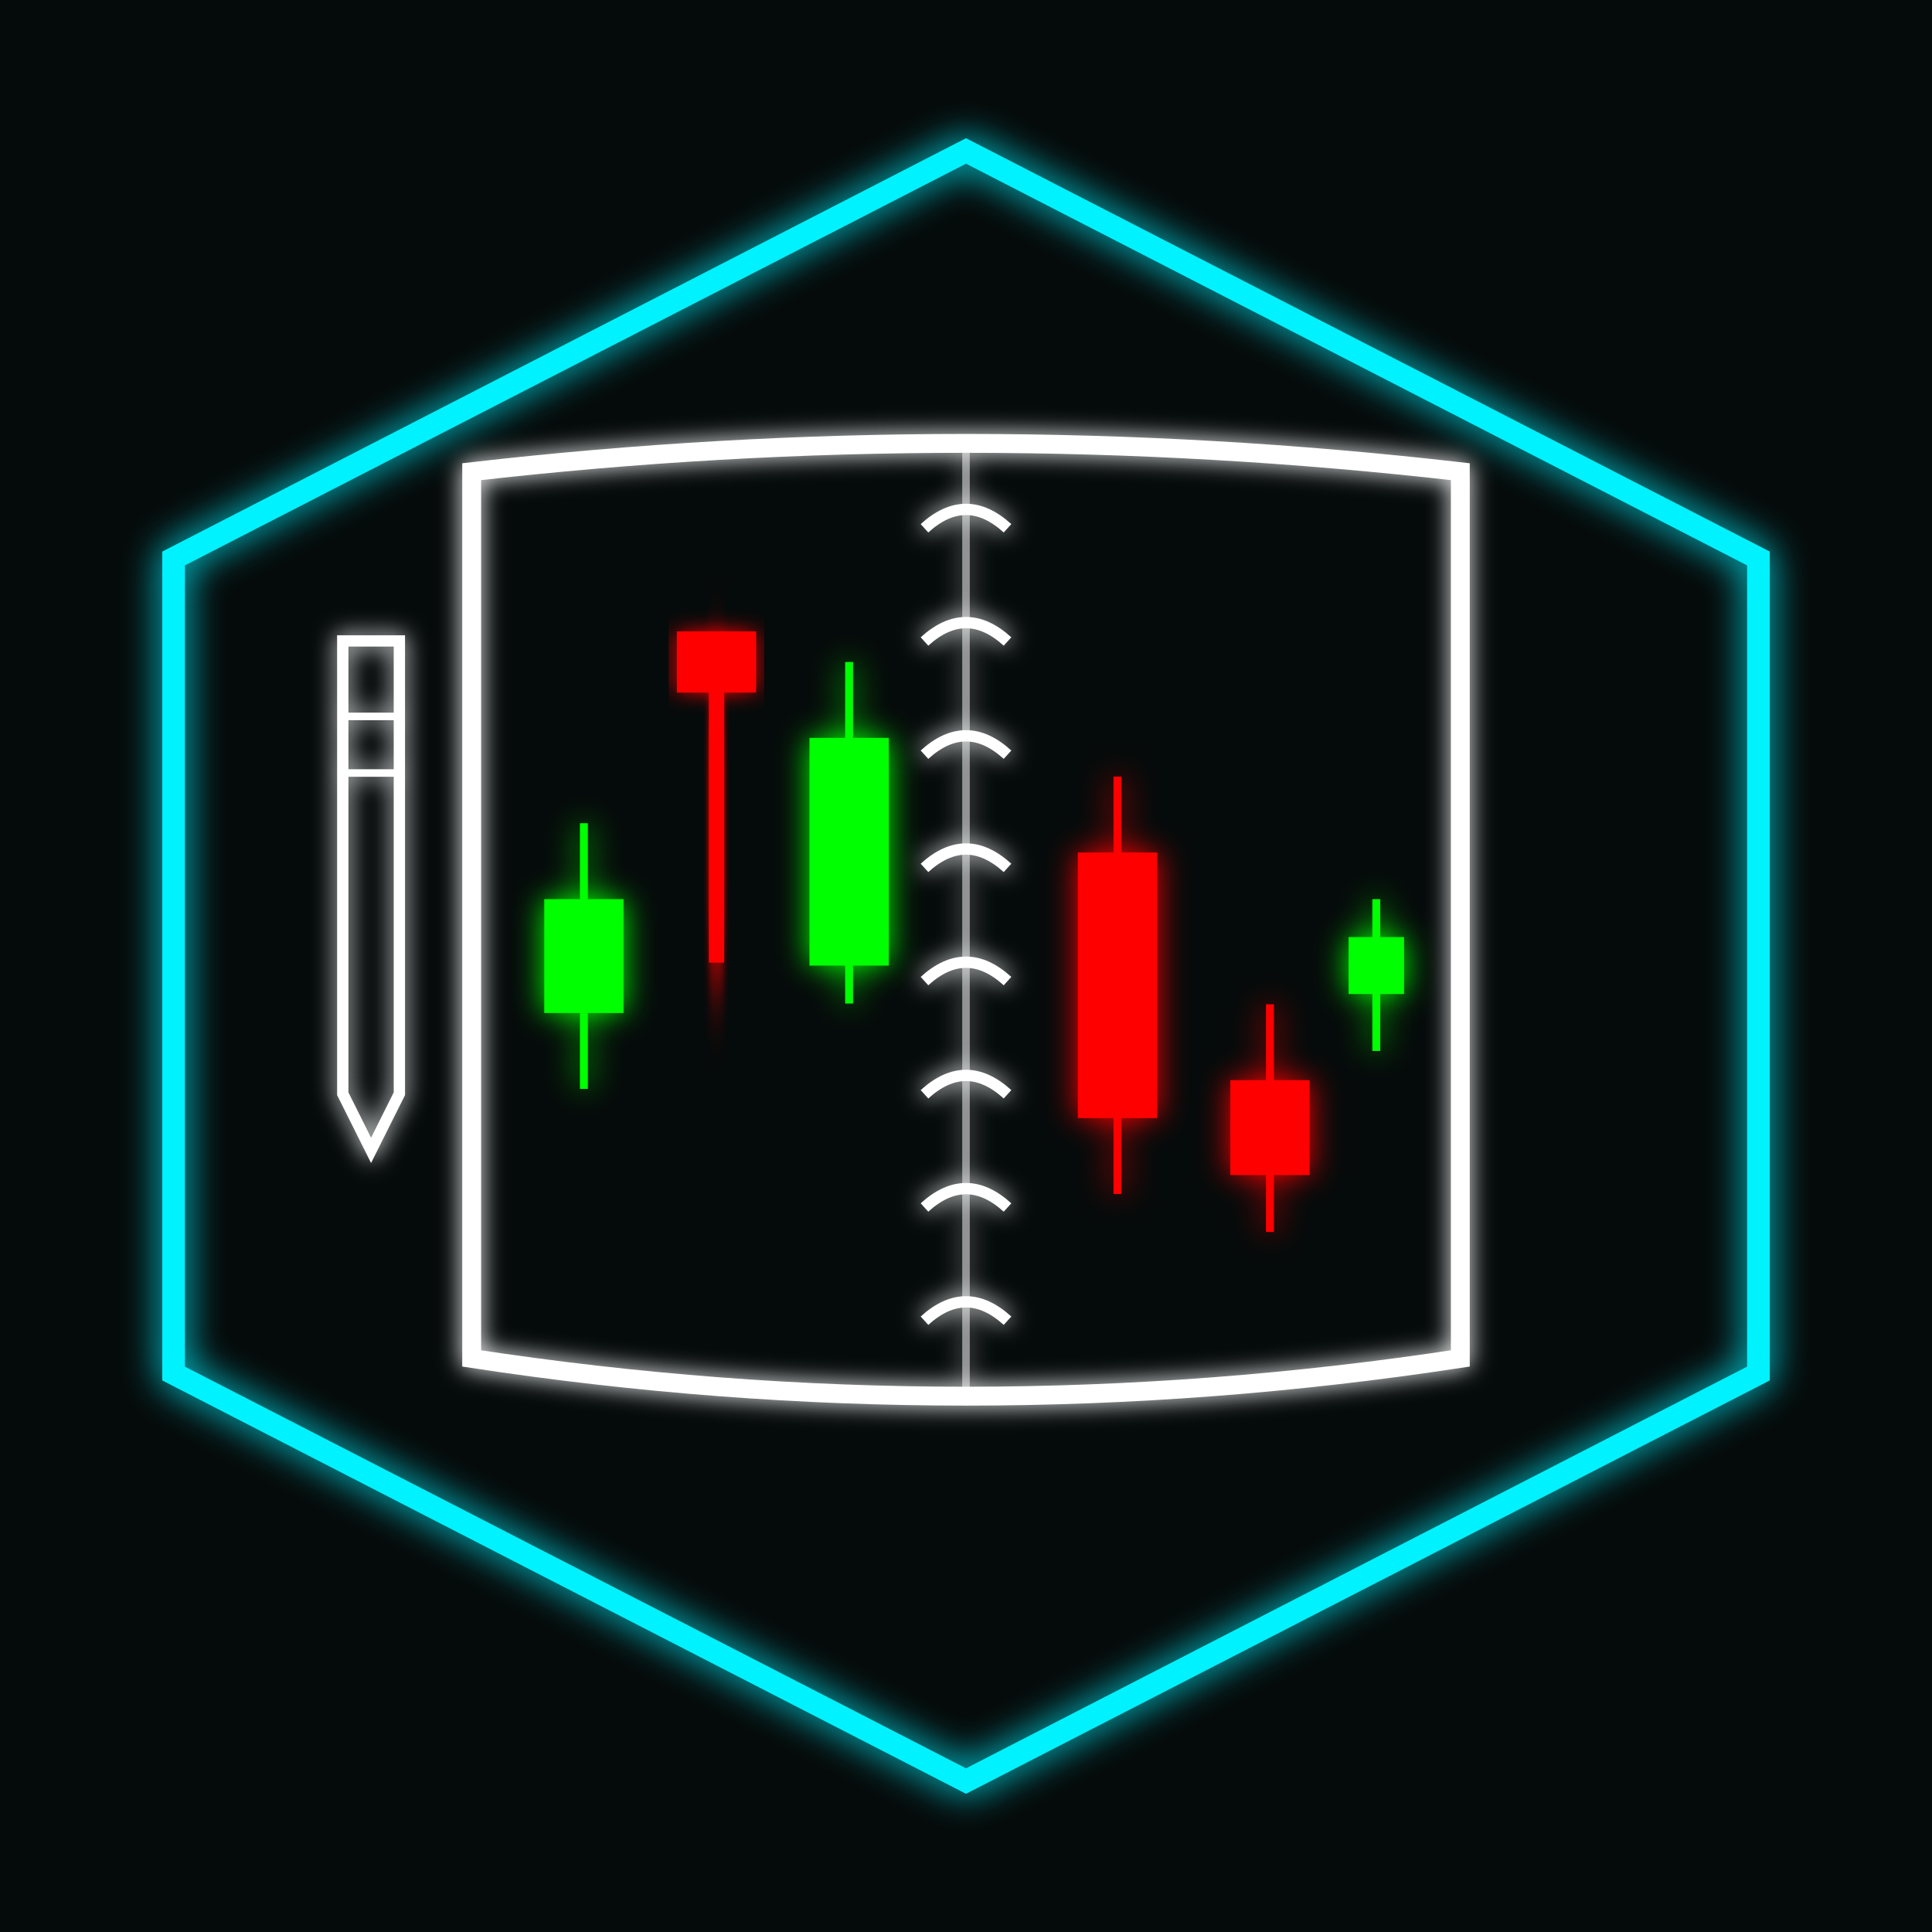
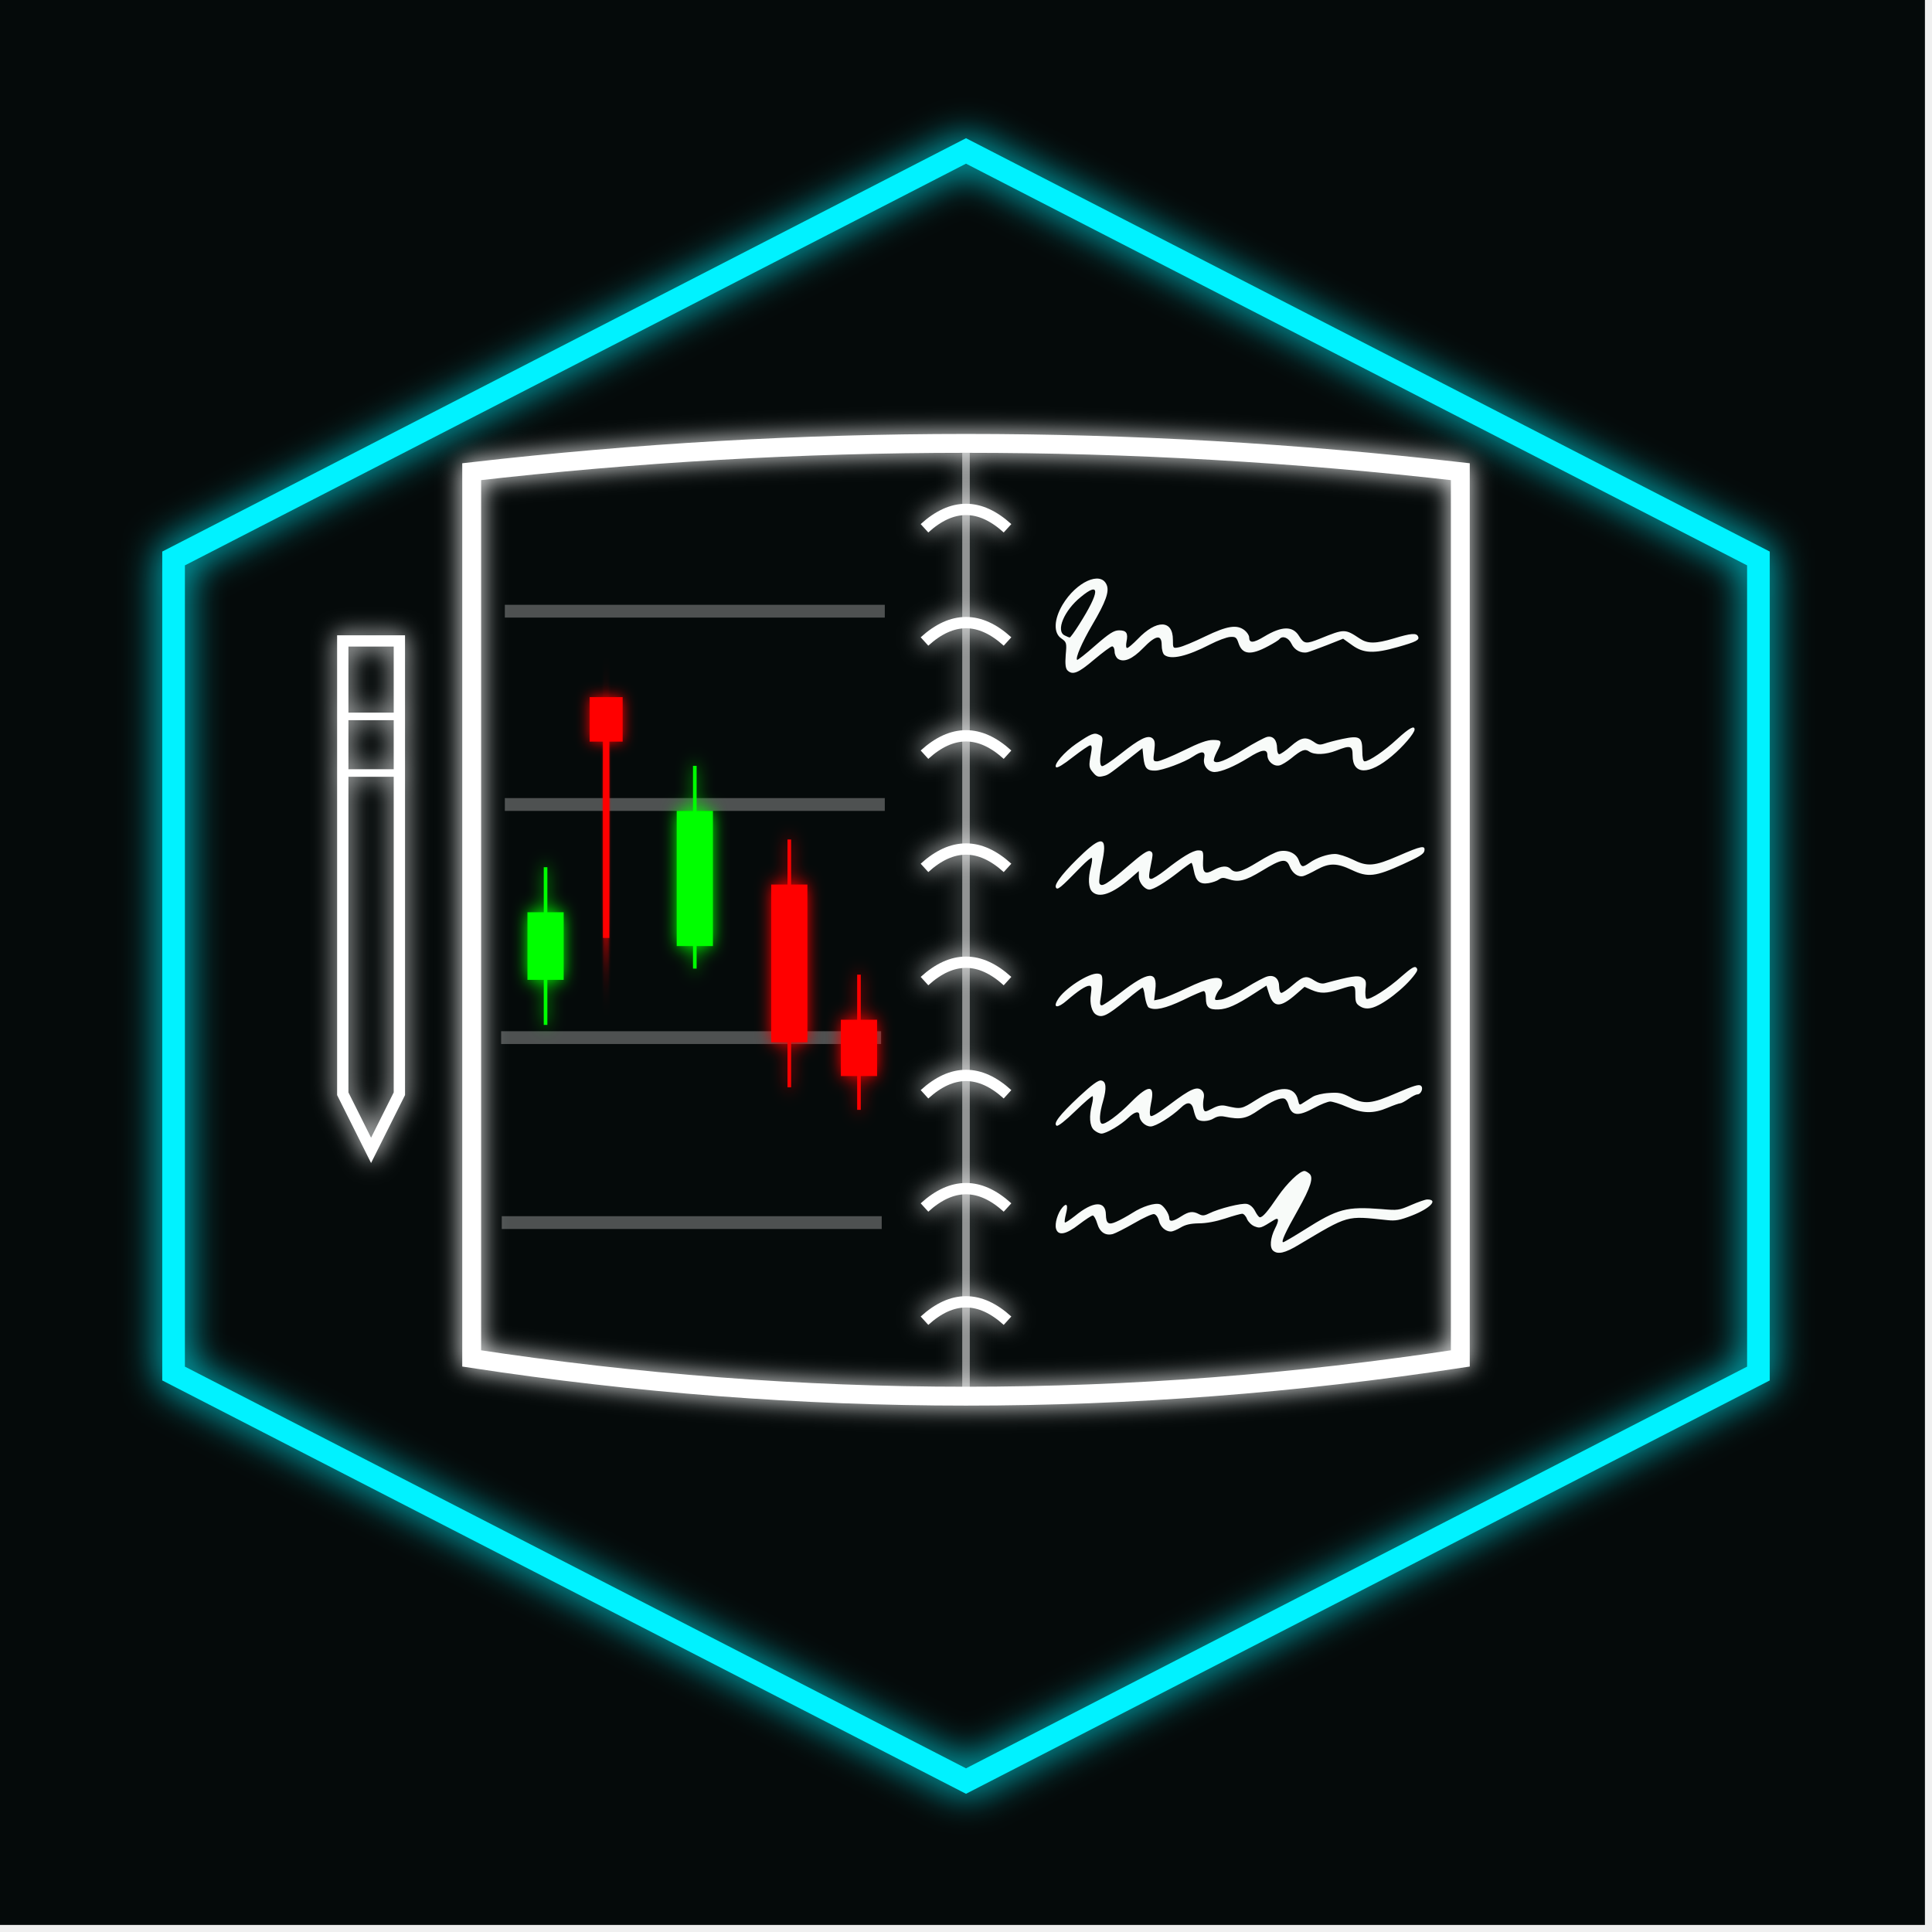
<svg xmlns="http://www.w3.org/2000/svg" width="512" height="512" viewBox="0 0 512 512" version="1.1" id="svg20">
  <defs id="defs4">
    <filter id="cyanGlow" x="-0.036" y="-0.036" width="1.071" height="1.071">
      <feGaussianBlur stdDeviation="5" result="blur" id="feGaussianBlur1" />
      <feComposite in="SourceGraphic" in2="blur" operator="over" id="feComposite1" />
    </filter>
-     <filter id="whiteGlow" x="-0.58" y="-0.064" width="2.16" height="1.143">
+     <filter id="whiteGlow" x="-0.58" y="-1.74" width="2.16" height="4.402">
      <feGaussianBlur stdDeviation="3" result="blur" id="feGaussianBlur2" />
      <feComposite in="SourceGraphic" in2="blur" operator="over" id="feComposite2" />
    </filter>
    <filter id="redGlow" x="-0.48" y="-0.16" width="1.96" height="1.32">
      <feGaussianBlur stdDeviation="4" result="blur" id="feGaussianBlur3" />
      <feComposite in="SourceGraphic" in2="blur" operator="over" id="feComposite3" />
    </filter>
-     <filter id="greenGlow" x="-0.686" y="-0.24" width="2.371" height="1.48">
+     <filter id="greenGlow" x="-0.48" y="-0.137" width="1.96" height="1.274">
      <feGaussianBlur stdDeviation="4" result="blur" id="feGaussianBlur4" />
      <feComposite in="SourceGraphic" in2="blur" operator="over" id="feComposite4" />
    </filter>
-     <filter id="redGlow-3" x="-inf" y="-0.384" width="inf" height="1.768">
+     <filter id="redGlow-3" x="-0.48" y="-0.384" width="1.96" height="1.768">
      <feGaussianBlur stdDeviation="4" result="blur" id="feGaussianBlur3-6" />
      <feComposite in="SourceGraphic" in2="blur" operator="over" id="feComposite3-7" />
    </filter>
    <filter id="redGlow-3-2" x="-0.48" y="-0.384" width="1.96" height="1.768">
      <feGaussianBlur stdDeviation="4" result="blur" id="feGaussianBlur3-6-9" />
      <feComposite in="SourceGraphic" in2="blur" operator="over" id="feComposite3-7-1" />
    </filter>
+     <filter id="whiteGlow-3" x="-0.373" y="-1.74" width="1.746" height="4.402">
+       <feGaussianBlur stdDeviation="3" result="blur" id="feGaussianBlur2-6" />
+       <feComposite in="SourceGraphic" in2="blur" operator="over" id="feComposite2-7" />
+     </filter>
+     <filter id="whiteGlow-3-5" x="-0.373" y="-1.74" width="1.746" height="4.402">
+       <feGaussianBlur stdDeviation="3" result="blur" id="feGaussianBlur2-6-6" />
+       <feComposite in="SourceGraphic" in2="blur" operator="over" id="feComposite2-7-2" />
+     </filter>
+     <filter id="whiteGlow-3-2" x="-0.373" y="-1.74" width="1.746" height="4.402">
+       <feGaussianBlur stdDeviation="3" result="blur" id="feGaussianBlur2-6-7" />
+       <feComposite in="SourceGraphic" in2="blur" operator="over" id="feComposite2-7-0" />
+     </filter>
+     <filter id="whiteGlow-3-6" x="-0.366" y="-1.655" width="1.732" height="4.235">
+       <feGaussianBlur stdDeviation="3" result="blur" id="feGaussianBlur2-6-0" />
+       <feComposite in="SourceGraphic" in2="blur" operator="over" id="feComposite2-7-6" />
+     </filter>
+     <filter id="whiteGlow-3-1" x="-0.397" y="-1.598" width="1.793" height="4.124">
+       <feGaussianBlur stdDeviation="3" result="blur" id="feGaussianBlur2-6-8" />
+       <feComposite in="SourceGraphic" in2="blur" operator="over" id="feComposite2-7-7" />
+     </filter>
+     <filter id="whiteGlow-3-6-9" x="-0.373" y="-1.74" width="1.746" height="4.402">
+       <feGaussianBlur stdDeviation="3" result="blur" id="feGaussianBlur2-6-0-2" />
+       <feComposite in="SourceGraphic" in2="blur" operator="over" id="feComposite2-7-6-0" />
+     </filter>
+     <filter id="whiteGlow-3-59" x="-0.373" y="-1.74" width="1.746" height="4.402">
+       <feGaussianBlur stdDeviation="3" result="blur" id="feGaussianBlur2-6-2" />
+       <feComposite in="SourceGraphic" in2="blur" operator="over" id="feComposite2-7-28" />
+     </filter>
+     <filter id="whiteGlow-3-6-97" x="-0.373" y="-1.74" width="1.746" height="4.402">
+       <feGaussianBlur stdDeviation="3" result="blur" id="feGaussianBlur2-6-0-3" />
+       <feComposite in="SourceGraphic" in2="blur" operator="over" id="feComposite2-7-6-6" />
+     </filter>
+     <filter id="whiteGlow-3-1-1" x="-0.373" y="-1.74" width="1.746" height="4.402">
+       <feGaussianBlur stdDeviation="3" result="blur" id="feGaussianBlur2-6-8-2" />
+       <feComposite in="SourceGraphic" in2="blur" operator="over" id="feComposite2-7-7-9" />
+     </filter>
+     <filter id="whiteGlow-3-6-9-3" x="-0.373" y="-1.74" width="1.746" height="4.402">
+       <feGaussianBlur stdDeviation="3" result="blur" id="feGaussianBlur2-6-0-2-1" />
+       <feComposite in="SourceGraphic" in2="blur" operator="over" id="feComposite2-7-6-0-9" />
+     </filter>
+     <filter id="whiteGlow-3-0" x="-0.373" y="-1.74" width="1.746" height="4.402">
+       <feGaussianBlur stdDeviation="3" result="blur" id="feGaussianBlur2-6-3" />
+       <feComposite in="SourceGraphic" in2="blur" operator="over" id="feComposite2-7-61" />
+     </filter>
+     <filter id="whiteGlow-3-6-0" x="-0.373" y="-1.74" width="1.746" height="4.402">
+       <feGaussianBlur stdDeviation="3" result="blur" id="feGaussianBlur2-6-0-6" />
+       <feComposite in="SourceGraphic" in2="blur" operator="over" id="feComposite2-7-6-3" />
+     </filter>
+     <filter id="whiteGlow-3-1-2" x="-0.373" y="-1.74" width="1.746" height="4.402">
+       <feGaussianBlur stdDeviation="3" result="blur" id="feGaussianBlur2-6-8-0" />
+       <feComposite in="SourceGraphic" in2="blur" operator="over" id="feComposite2-7-7-6" />
+     </filter>
+     <filter id="whiteGlow-3-6-9-1" x="-0.373" y="-1.74" width="1.746" height="4.402">
+       <feGaussianBlur stdDeviation="3" result="blur" id="feGaussianBlur2-6-0-2-5" />
+       <feComposite in="SourceGraphic" in2="blur" operator="over" id="feComposite2-7-6-0-5" />
+     </filter>
+     <filter id="whiteGlow-3-67" x="-inf" y="-inf" width="inf" height="inf">
+       <feGaussianBlur stdDeviation="3" result="blur" id="feGaussianBlur2-6-36" />
+       <feComposite in="SourceGraphic" in2="blur" operator="over" id="feComposite2-7-5" />
+     </filter>
  </defs>
-   <rect width="512" height="512" fill="#050a0a" id="rect4" x="-6.6757202e-06" y="0" />
+   <rect width="512" height="512" fill="#050a0a" id="rect4" x="-1.874" y="-1.874" />
  <polygon points="256,40 466,148 466,364 256,472 46,364 46,148" fill="none" stroke="#00f2ff" stroke-width="6" filter="url(#cyanGlow)" id="polygon4" />
  <g filter="url(#whiteGlow)" id="g4">
    <path d="M 125,125 Q 256,110 387,125 L 387,360 Q 256,380 125,360 Z" fill="none" stroke="#ffffff" stroke-width="5" id="path4" />
    <line x1="256" y1="120" x2="256" y2="370" stroke="#ffffff" stroke-width="2" opacity="0.5" id="line4" />
  </g>
-   <g filter="url(#whiteGlow)" stroke="#ffffff" stroke-width="3" fill="none" id="g12">
-     <path d="M 245,140 Q 256,130 267,140" id="path5" />
-     <path d="M 245,170 Q 256,160 267,170" id="path6" />
-     <path d="M 245,200 Q 256,190 267,200" id="path7" />
-     <path d="M 245,230 Q 256,220 267,230" id="path8" />
-     <path d="M 245,260 Q 256,250 267,260" id="path9" />
-     <path d="M 245,290 Q 256,280 267,290" id="path10" />
-     <path d="M 245,320 Q 256,310 267,320" id="path11" />
-     <path d="M 245,350 Q 256,340 267,350" id="path12" />
+   <path d="m 245,140 q 11,-10 22,0" id="path5" style="fill:none;stroke:#ffffff;stroke-width:3;filter:url(#whiteGlow)" />
+   <path d="m -117.34,174.633 v 0" id="path5-3-3" style="fill:none;stroke:#ffffff;stroke-width:3;filter:url(#whiteGlow-3-67)" transform="matrix(-0.6277603,0.03992429,-0.06864025,-1.079283,-169.3235,369.1745)" />
+   <path d="m 245,170 q 11,-10 22,0" id="path6" style="fill:none;stroke:#ffffff;stroke-width:3;filter:url(#whiteGlow)" />
+   <g id="g5" transform="translate(-5.745454,-20.10489)">
+     <rect style="fill:#fefefe;fill-opacity:0.292;stroke-width:2.116;stroke-dasharray:none;paint-order:markers fill stroke" id="rect1-5" width="100.691" height="3.391" x="139.532" y="231.609" />
  </g>
+   <path d="m 245,200 q 11,-10 22,0" id="path7" style="fill:none;stroke:#ffffff;stroke-width:3;filter:url(#whiteGlow)" />
+   <path d="m 245,230 q 11,-10 22,0" id="path8" style="fill:none;stroke:#ffffff;stroke-width:3;filter:url(#whiteGlow)" />
+   <path d="m 245,260 q 11,-10 22,0" id="path9" style="fill:none;stroke:#ffffff;stroke-width:3;filter:url(#whiteGlow)" />
+   <path d="m 245,290 q 11,-10 22,0" id="path10" style="fill:none;stroke:#ffffff;stroke-width:3;filter:url(#whiteGlow)" />
+   <path d="m 245,320 q 11,-10 22,0" id="path11" style="fill:none;stroke:#ffffff;stroke-width:3;filter:url(#whiteGlow)" />
+   <path d="m 245,350 q 11,-10 22,0" id="path12" style="fill:none;stroke:#ffffff;stroke-width:3;filter:url(#whiteGlow)" />
  <g transform="translate(80.83751,169.855)" filter="url(#whiteGlow)" id="g14">
    <path d="M 10,0 H 25 V 120 L 17.5,135 10,120 Z" fill="none" stroke="#ffffff" stroke-width="3" id="path13" />
    <line x1="10" y1="20" x2="25" y2="20" stroke="#ffffff" stroke-width="2" id="line13" />
    <line x1="10" y1="35" x2="25" y2="35" stroke="#ffffff" stroke-width="2" id="line14" />
  </g>
-   <g filter="url(#greenGlow)" id="g15" transform="matrix(1.050004,0,0,1.005719,128.4845,137.7102)">
-     <line x1="25" y1="80" x2="25" y2="150" stroke="#00ff00" stroke-width="2" id="line15" />
-     <rect x="15" y="100" width="20" height="30" fill="#00ff00" id="rect15" />
+   <circle id="path15" style="fill:#ffffff;stroke:#000000" cx="-53.376" cy="145.617" r="0.216" />
+   <g id="g2">
+     <path d="m 337.418,331.47 c -1.008,-0.85 -0.784,-3.351 0.448,-5.853 1.176,-2.266 1.064,-3.115 -0.224,-2.313 -3.528,2.218 -3.696,2.266 -5.151,1.699 -0.784,-0.283 -1.68,-1.18 -2.016,-1.935 -0.28,-0.802 -0.896,-1.416 -1.288,-1.416 -0.336,0 -2.408,0.566 -4.535,1.274 -2.464,0.802 -4.983,1.274 -6.943,1.274 -2.24,0.047 -3.528,0.33 -4.871,1.133 -0.952,0.566 -2.072,1.038 -2.52,1.038 -1.456,0 -2.8,-1.227 -3.192,-2.832 -0.224,-0.944 -0.784,-1.699 -1.288,-1.794 -0.448,-0.094 -2.856,0.991 -5.263,2.407 -2.464,1.416 -4.983,2.69 -5.655,2.879 -1.96,0.519 -3.472,-0.472 -4.143,-2.785 -0.336,-1.18 -0.896,-2.124 -1.176,-2.124 -0.336,0 -1.96,1.086 -3.64,2.36 -3.528,2.738 -5.543,3.068 -6.103,1.133 -0.392,-1.369 0.448,-4.201 1.68,-5.617 1.176,-1.369 1.568,-0.661 0.952,1.699 -0.28,1.133 -0.448,2.171 -0.28,2.266 0.112,0.142 1.288,-0.661 2.632,-1.699 4.871,-4.012 8.175,-4.154 8.231,-0.378 0.056,2.36 0.672,2.832 2.744,1.888 1.008,-0.425 2.968,-1.51 4.311,-2.36 2.632,-1.699 5.935,-2.738 7.279,-2.266 0.952,0.283 2.464,2.549 2.464,3.682 0,1.038 1.008,0.897 3.136,-0.472 2.072,-1.322 3.08,-1.463 4.703,-0.614 0.896,0.472 1.4,0.472 2.632,-0.142 2.744,-1.369 8.735,-2.832 10.079,-2.549 0.84,0.142 1.68,0.897 2.184,1.888 0.448,0.897 1.008,1.652 1.288,1.652 0.728,0 2.016,-1.463 4.759,-5.522 2.408,-3.493 5.767,-6.75 7.055,-6.75 0.28,0 0.84,0.33 1.288,0.708 1.176,0.991 0.392,3.54 -3.024,9.629 -3.304,5.806 -4.535,8.543 -3.92,8.543 0.224,0 2.8,-1.51 5.655,-3.304 8.847,-5.617 11.143,-6.183 20.437,-5.475 4.311,0.378 4.591,0.33 7.839,-1.086 1.848,-0.802 3.752,-1.463 4.255,-1.463 3.024,0 0.784,2.36 -4.031,4.248 -3.304,1.274 -4.367,1.463 -6.551,1.227 -11.031,-1.18 -10.079,-1.416 -23.517,6.561 -3.584,2.171 -5.487,2.596 -6.719,1.558 z" id="path179" style="fill:#f8fbf9;stroke-width:0.514" />
+     <path d="m 289.917,299.468 c -1.151,-1.038 -1.36,-3.634 -0.523,-6.844 0.261,-1.038 0.314,-1.982 0.157,-2.124 -0.157,-0.142 -2.197,1.652 -4.602,3.965 -2.563,2.502 -4.55,4.059 -4.916,3.87 -0.994,-0.566 0.68,-2.785 5.858,-7.646 3.452,-3.21 5.178,-4.484 5.91,-4.342 1.36,0.189 1.517,1.982 0.523,5.475 -0.941,3.162 -1.098,5.57 -0.366,5.947 0.732,0.425 4.393,-2.218 7.897,-5.806 4.655,-4.673 6.276,-4.531 5.178,0.425 -0.366,1.841 -0.418,3.068 -0.105,3.351 0.314,0.283 2.197,-0.85 5.178,-3.115 5.387,-4.059 7.113,-4.814 8.368,-3.682 0.575,0.566 0.732,1.227 0.471,2.36 -0.157,0.897 -0.157,2.03 0,2.549 0.314,0.897 0.366,0.897 2.353,-0.094 1.412,-0.755 2.406,-0.944 3.504,-0.708 4.132,0.944 4.132,0.944 8.159,-1.605 6.067,-3.823 10.146,-3.776 11.035,0.094 0.314,1.416 0.366,1.416 1.464,0.661 0.68,-0.425 1.778,-1.133 2.458,-1.558 0.68,-0.425 2.563,-0.897 4.289,-0.991 2.615,-0.189 3.399,0 5.544,1.086 3.766,2.03 5.701,1.841 12.395,-1.086 4.393,-1.888 5.858,-2.36 6.38,-1.935 0.784,0.566 0.105,2.313 -0.941,2.313 -0.314,0 -1.36,0.519 -2.301,1.18 -0.941,0.661 -1.935,1.18 -2.197,1.18 -0.314,0 -1.778,0.519 -3.347,1.18 -3.766,1.605 -6.642,1.558 -10.774,-0.236 -1.83,-0.802 -3.87,-1.416 -4.445,-1.416 -0.628,0 -2.51,0.755 -4.184,1.652 -4.393,2.407 -6.067,2.171 -6.904,-0.85 -0.209,-0.755 -0.68,-1.463 -1.046,-1.558 -1.046,-0.378 -3.347,0.661 -6.747,2.974 -3.347,2.36 -4.864,2.643 -9.048,1.794 -1.151,-0.236 -1.987,-0.094 -2.876,0.425 -1.412,0.897 -3.713,0.991 -4.498,0.189 -0.314,-0.33 -0.68,-1.416 -0.889,-2.36 -0.471,-2.171 -1.621,-2.36 -3.399,-0.614 -2.458,2.36 -6.642,4.956 -8.002,4.956 -1.464,0 -2.981,-1.51 -2.981,-2.926 0,-1.274 -1.203,-1.038 -2.929,0.614 -1.935,1.888 -5.858,4.201 -7.113,4.201 -0.523,0 -1.412,-0.425 -1.987,-0.944 z" id="path180" style="fill:#f8fbf9;stroke-width:0.497" />
+     <path d="m 290.481,268.883 c -1.139,-0.661 -1.76,-2.974 -1.398,-5.334 0.259,-1.888 0.207,-2.313 -0.414,-2.313 -0.932,0 -3.003,1.369 -5.953,3.918 -2.381,2.077 -3.727,2.03 -2.485,-0.094 1.605,-2.926 8.438,-7.363 10.768,-7.033 0.932,0.142 1.139,0.425 1.139,2.03 0,1.038 -0.207,2.879 -0.414,4.154 -0.311,1.699 -0.259,2.218 0.259,2.218 0.362,0 2.588,-1.51 4.97,-3.351 7.403,-5.711 9.836,-5.947 9.215,-0.755 l -0.311,2.785 1.605,-0.33 c 0.88,-0.189 3.986,-1.463 6.937,-2.879 6.212,-2.974 9.215,-3.493 9.473,-1.699 0.104,0.614 -0.155,1.463 -0.569,1.888 -0.414,0.425 -0.932,1.322 -1.139,1.935 -0.362,1.086 -0.311,1.133 1.553,0.85 1.087,-0.189 3.831,-1.463 6.419,-3.068 2.433,-1.51 5.073,-2.926 5.85,-3.068 1.812,-0.425 3.003,0.661 3.003,2.785 0,0.897 0.259,1.605 0.569,1.605 0.362,0 1.76,-0.944 3.106,-2.124 2.795,-2.407 3.572,-2.549 5.694,-1.133 1.035,0.661 1.967,0.897 2.692,0.708 7.144,-1.935 8.852,-2.171 9.939,-1.51 0.984,0.614 1.139,0.991 0.88,3.021 -0.104,1.274 0,2.454 0.259,2.596 0.777,0.425 5.798,-2.738 9.318,-5.947 2.485,-2.171 3.417,-2.738 3.831,-2.36 0.466,0.425 0.414,0.85 -0.259,1.746 -2.64,3.682 -8.801,8.449 -11.699,9.015 -1.087,0.236 -2.019,0.094 -2.847,-0.425 -1.087,-0.661 -1.294,-1.133 -1.294,-3.115 0,-2.69 -0.052,-2.738 -4.141,-1.416 -3.52,1.133 -5.125,1.18 -7.506,0.142 l -1.812,-0.802 -2.226,1.935 c -4.193,3.682 -6.005,3.634 -7.196,-0.142 l -0.673,-2.124 -3.365,2.171 c -4.659,3.021 -6.989,4.059 -9.37,4.154 -2.537,0.094 -3.313,-0.614 -3.313,-2.974 0,-1.086 -0.207,-1.888 -0.569,-1.888 -0.311,0 -2.795,1.038 -5.436,2.36 -4.763,2.266 -7.558,2.879 -9.163,1.982 -0.362,-0.236 -0.777,-1.51 -0.984,-2.832 -0.155,-1.369 -0.466,-2.454 -0.621,-2.454 -0.155,0 -2.122,1.463 -4.297,3.304 -5.177,4.201 -6.419,4.814 -8.024,3.87 z" id="path181" style="fill:#f8fbf9;stroke-width:0.494" />
+     <path d="m 289.448,236.315 c -1.007,-0.991 -1.166,-3.54 -0.318,-6.655 0.265,-1.133 0.371,-2.171 0.212,-2.313 -0.159,-0.142 -1.431,0.897 -2.809,2.313 -5.671,5.853 -6.36,6.372 -6.731,5.475 -0.424,-0.944 2.438,-4.484 7.42,-9.157 5.088,-4.72 6.307,-3.965 4.77,2.926 -0.53,2.407 -0.795,4.72 -0.636,5.145 0.53,1.227 2.014,0.283 7.632,-4.578 3.551,-3.068 5.088,-4.154 5.777,-3.918 0.689,0.236 0.795,0.661 0.53,2.077 -0.954,4.673 -1.007,5.286 -0.212,5.286 0.424,0 2.067,-1.038 3.657,-2.266 4.346,-3.446 7.367,-5.286 8.798,-5.286 1.325,0 1.431,0.189 1.272,3.068 -0.106,2.926 0.53,3.398 2.756,2.171 2.12,-1.18 3.71,-1.274 4.611,-0.283 1.166,1.227 2.809,0.802 7.102,-1.841 2.279,-1.416 4.823,-2.738 5.724,-2.879 2.332,-0.472 4.505,0.519 5.194,2.407 0.689,1.888 0.954,1.935 2.809,0.661 1.908,-1.369 4.823,-2.36 6.784,-2.36 0.954,0 2.968,0.661 4.558,1.416 4.028,2.03 5.777,1.888 12.296,-0.944 6.095,-2.643 7.102,-2.832 6.837,-1.322 -0.106,0.85 -1.431,1.652 -5.724,3.587 -7.261,3.304 -9.275,3.54 -13.515,1.51 -3.975,-1.888 -5.989,-1.888 -9.275,-0.094 -1.431,0.802 -3.021,1.558 -3.551,1.699 -1.378,0.378 -2.915,-0.708 -3.657,-2.596 -0.848,-2.171 -2.12,-1.982 -7.367,1.227 -4.452,2.69 -6.148,3.115 -9.063,2.124 -1.06,-0.378 -1.643,-0.33 -2.279,0.142 -0.477,0.378 -1.696,0.802 -2.756,0.991 -2.332,0.378 -3.392,-0.519 -3.922,-3.351 -0.212,-1.133 -0.477,-2.03 -0.636,-2.03 -0.159,0 -1.749,1.133 -3.551,2.549 -3.445,2.69 -6.519,4.531 -7.579,4.531 -1.272,0 -2.809,-1.888 -2.809,-3.398 v -1.51 l -2.226,1.935 c -4.823,4.154 -8.268,5.334 -10.123,3.54 z" id="path182" style="fill:#f8fbf9;stroke-width:0.5" />
+     <path d="m 289.726,204.786 c -1.181,-1.369 -1.232,-1.699 -0.616,-5.003 0.308,-1.605 0.257,-2.266 -0.205,-2.266 -0.308,0 -2.361,1.416 -4.568,3.115 -2.515,1.982 -4.158,2.974 -4.466,2.69 -0.719,-0.661 2.156,-4.012 5.287,-6.183 4.004,-2.738 4.825,-3.068 6.108,-2.407 0.975,0.472 1.078,0.755 0.719,2.926 -0.616,3.587 -0.565,5.192 0.051,5.381 0.359,0.094 2.515,-1.322 4.876,-3.21 5.184,-4.106 7.237,-5.098 8.469,-4.201 0.667,0.566 0.77,1.18 0.513,3.398 -0.359,2.596 -0.308,2.738 0.77,2.738 0.616,0 3.747,-1.274 6.929,-2.832 4.312,-2.124 6.313,-2.832 7.853,-2.832 2.412,0 2.515,0.33 1.027,3.162 -0.565,1.086 -0.924,2.171 -0.77,2.407 0.565,0.897 3.131,-0.094 7.905,-3.068 2.669,-1.652 5.441,-3.115 6.159,-3.304 1.643,-0.378 2.669,0.85 2.669,3.021 0,0.85 0.257,1.558 0.565,1.558 0.359,0 1.745,-0.944 3.08,-2.124 2.72,-2.36 3.952,-2.596 6.057,-1.18 1.181,0.85 1.643,0.897 2.926,0.472 0.821,-0.283 2.926,-0.85 4.722,-1.227 4.517,-0.944 5.236,-0.519 5.236,3.115 0,1.841 0.205,2.832 0.616,2.832 1.181,0 5.338,-2.832 8.623,-5.9 3.131,-2.879 4.62,-3.729 4.62,-2.549 0,0.991 -3.08,4.578 -6.005,7.033 -6.108,5.145 -10.42,5.05 -10.42,-0.142 0,-2.596 -0.565,-2.785 -4.363,-1.274 -2.772,1.086 -5.749,1.18 -7.135,0.236 -1.129,-0.802 -2.002,-0.472 -4.825,1.841 -1.078,0.85 -2.412,1.699 -3.08,1.841 -1.54,0.33 -3.182,-1.086 -3.182,-2.738 0,-1.746 -1.54,-1.51 -5.03,0.708 -3.747,2.313 -7.135,3.729 -8.931,3.776 -1.848,0 -3.234,-1.841 -2.772,-3.776 0.359,-1.794 -0.667,-1.888 -2.977,-0.33 -2.207,1.51 -8.059,3.682 -10.009,3.729 -2.207,0.047 -2.823,-0.614 -3.131,-3.493 l -0.257,-2.454 -3.85,3.021 c -5.338,4.154 -5.236,4.106 -6.775,4.437 -1.078,0.236 -1.591,0.047 -2.412,-0.944 z" id="path183" style="fill:#f8fbf9;stroke-width:0.492" />
+     <path d="m 282.9,177.668 c -0.535,-0.519 -0.654,-1.746 -0.475,-4.106 0.297,-3.162 0.238,-3.398 -1.189,-4.39 -2.08,-1.416 -1.961,-5.003 0.357,-8.921 3.625,-6.042 10.044,-8.968 11.649,-5.334 0.832,1.746 -0.178,4.578 -3.804,10.714 -2.734,4.673 -4.517,8.826 -3.982,9.251 0.119,0.094 2.318,-1.605 4.814,-3.823 3.685,-3.21 4.933,-4.012 6.3,-4.012 1.961,0 2.437,0.755 1.961,3.021 -0.178,0.944 -0.119,1.699 0.178,1.652 0.297,0 1.545,-1.086 2.793,-2.36 4.992,-5.239 9.331,-5.145 9.331,0.189 0,2.266 0,2.313 1.605,1.982 0.891,-0.142 4.041,-1.463 6.954,-2.879 5.884,-2.832 8.44,-3.21 10.46,-1.605 0.654,0.519 1.189,1.369 1.189,1.841 0,1.605 1.07,1.558 3.982,-0.189 4.695,-2.832 7.607,-2.879 9.272,-0.094 1.308,2.077 1.842,2.124 5.587,0.614 6.419,-2.596 6.538,-2.596 10.46,0 2.14,1.416 4.16,1.416 9.093,-0.047 4.517,-1.369 5.943,-1.463 6.359,-0.519 0.475,0.944 -0.416,1.416 -5.408,2.832 -6.3,1.794 -9.034,1.652 -12.006,-0.472 l -2.437,-1.746 -4.279,1.699 c -2.377,0.897 -4.695,1.794 -5.171,1.888 -1.664,0.378 -3.447,-0.566 -4.22,-2.218 -0.773,-1.652 -2.377,-2.266 -3.209,-1.274 -0.178,0.283 -1.486,1.086 -2.912,1.841 -4.695,2.549 -6.954,2.313 -7.964,-0.85 -0.475,-1.416 -0.773,-1.652 -2.14,-1.558 -0.951,0.047 -3.328,0.944 -5.349,1.982 -6.122,3.162 -10.401,4.154 -12.124,2.785 -0.416,-0.33 -0.713,-1.463 -0.713,-2.596 0,-2.926 -1.545,-2.69 -4.933,0.802 -2.853,2.926 -5.111,3.87 -6.657,2.832 -0.475,-0.33 -0.892,-1.18 -0.892,-1.935 0,-0.755 -0.297,-1.369 -0.654,-1.369 -0.357,0 -2.496,1.605 -4.814,3.54 -4.16,3.54 -5.646,4.154 -7.013,2.832 z m 3.091,-12.178 c 5.527,-8.732 5.646,-11.611 0.416,-7.269 -4.398,3.54 -6.716,9.062 -4.22,10.195 0.535,0.283 1.129,0.519 1.308,0.519 0.178,0 1.308,-1.558 2.496,-3.446 z" id="path184" style="fill:#f8fbf9;stroke-width:0.53" />
  </g>
-   <g filter="url(#greenGlow)" id="g16" transform="matrix(1.050004,0,0,1.005719,146.2698,135.207)">
-     <line x1="75" y1="40" x2="75" y2="130" stroke="#00ff00" stroke-width="2" id="line16" />
-     <rect x="65" y="60" width="20" height="60" fill="#00ff00" id="rect16" />
+   <g id="g7" transform="translate(-5.745454,-20.10489)">
+     <rect style="fill:#fefefe;fill-opacity:0.292;stroke-width:2.116;stroke-dasharray:none;paint-order:markers fill stroke" id="rect5" width="100.691" height="3.391" x="138.554" y="293.391" />
+     <rect style="fill:#fefefe;fill-opacity:0.292;stroke-width:2.116;stroke-dasharray:none;paint-order:markers fill stroke" id="rect6" width="100.691" height="3.391" x="138.719" y="342.41" />
+     <rect style="fill:#fefefe;fill-opacity:0.292;stroke-width:2.116;stroke-dasharray:none;paint-order:markers fill stroke" id="rect7" width="100.691" height="3.391" x="139.532" y="180.381" />
  </g>
-   <g filter="url(#redGlow)" id="g17" transform="matrix(1.050004,0,0,1.005719,164.8853,155.5094)">
-     <line x1="125" y1="50" x2="125" y2="160" stroke="#ff0000" stroke-width="2" id="line17" />
-     <rect x="115" y="70" width="20" height="70" fill="#ff0000" id="rect17" />
-   </g>
-   <g filter="url(#redGlow)" id="g18" transform="matrix(1.050004,0,0,1.005719,152.8021,145.4522)">
-     <line x1="175" y1="120" x2="175" y2="180" stroke="#ff0000" stroke-width="2" id="line18" />
-     <rect x="165" y="140" width="20" height="25" fill="#ff0000" id="rect18" />
-   </g>
-   <line x1="175" y1="120" x2="175" y2="180" stroke="#ff0000" stroke-width="2" id="line18-5" transform="matrix(1.050004,0,0,1.933648,6.126692,-55.04719)" style="filter:url(#redGlow-3)" />
-   <rect x="165" y="140" width="20" height="25" fill="#ff0000" id="rect18-6" transform="matrix(1.050004,0,0,0.6489335,6.126692,76.47345)" style="filter:url(#redGlow-3)" />
-   <rect x="165" y="140" width="20" height="25" fill="#ff0000" id="rect18-6-7" transform="matrix(-0.2019306,0,0,2.956213,225.2152,-232.6548)" style="filter:url(#redGlow-3-2)" />
-   <g filter="url(#greenGlow)" id="g19" transform="matrix(1.050004,0,0,1.005719,128.4845,137.7102)">
-     <line x1="225" y1="100" x2="225" y2="140" stroke="#00ff00" stroke-width="2" id="line19" />
-     <rect x="218" y="110" width="14" height="15" fill="#00ff00" id="rect19" />
+   <g id="g3" transform="matrix(1.029331,0,0,0.6621525,-4.168375,89.83765)">
+     <g filter="url(#greenGlow)" id="g15" transform="matrix(0.4659805,0,0,0.9016256,132.8599,139.2757)">
+       <line x1="25" y1="80" x2="25" y2="150" stroke="#00ff00" stroke-width="2" id="line15" />
+       <rect x="15" y="100" width="20" height="30" fill="#00ff00" id="rect15" />
+     </g>
+     <g filter="url(#greenGlow)" id="g16" transform="matrix(0.4659805,0,0,0.9016256,147.986,134.7675)">
+       <line x1="75" y1="40" x2="75" y2="130" stroke="#00ff00" stroke-width="2" id="line16" />
+       <rect x="65" y="60" width="20" height="60" fill="#00ff00" id="rect16" />
+     </g>
+     <g filter="url(#redGlow)" id="g17" transform="matrix(0.4659805,0,0,0.9016256,149.0142,155.2326)">
+       <line x1="125" y1="50" x2="125" y2="160" stroke="#ff0000" stroke-width="2" id="line17" />
+       <rect x="115" y="70" width="20" height="70" fill="#ff0000" id="rect17" />
+     </g>
+     <g filter="url(#redGlow)" id="g18" transform="matrix(0.4659805,0,0,0.9016256,143.6518,146.2164)">
+       <line x1="175" y1="120" x2="175" y2="180" stroke="#ff0000" stroke-width="2" id="line18" />
+       <rect x="165" y="140" width="20" height="25" fill="#ff0000" id="rect18" />
+     </g>
+     <g id="g1" transform="matrix(0.4048146,0,0,1.097761,83.24026,-40.35479)">
+       <rect x="165" y="140" width="20" height="25" fill="#ff0000" id="rect18-6" transform="matrix(1.050004,0,0,0.6489335,6.126692,76.47345)" style="filter:url(#redGlow-3)" />
+       <rect x="165" y="140" width="20" height="25" fill="#ff0000" id="rect18-6-7" transform="matrix(-0.2019306,0,0,2.956213,225.2152,-232.6548)" style="filter:url(#redGlow-3-2)" />
+     </g>
  </g>
</svg>
